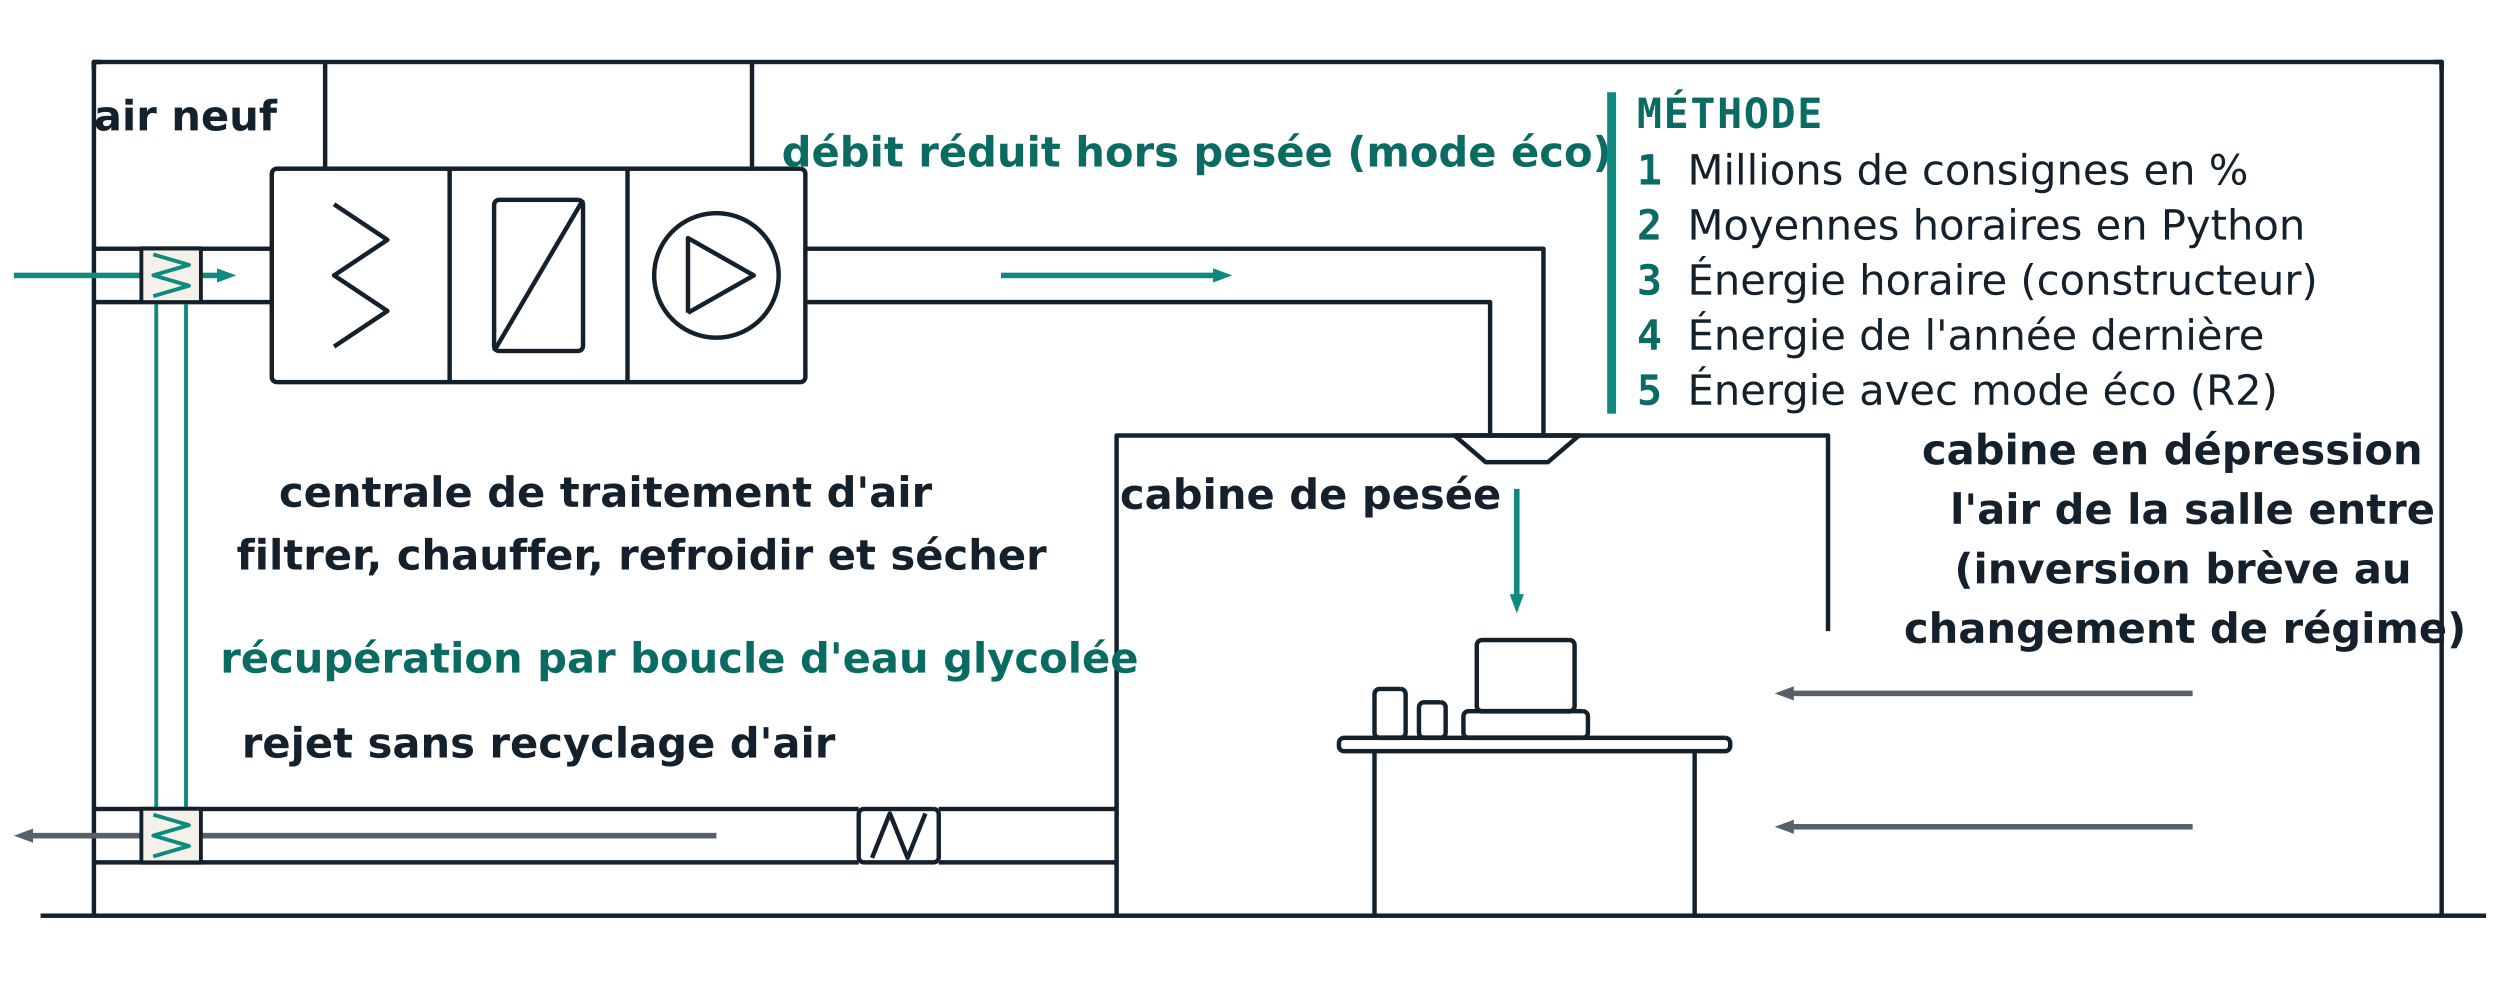
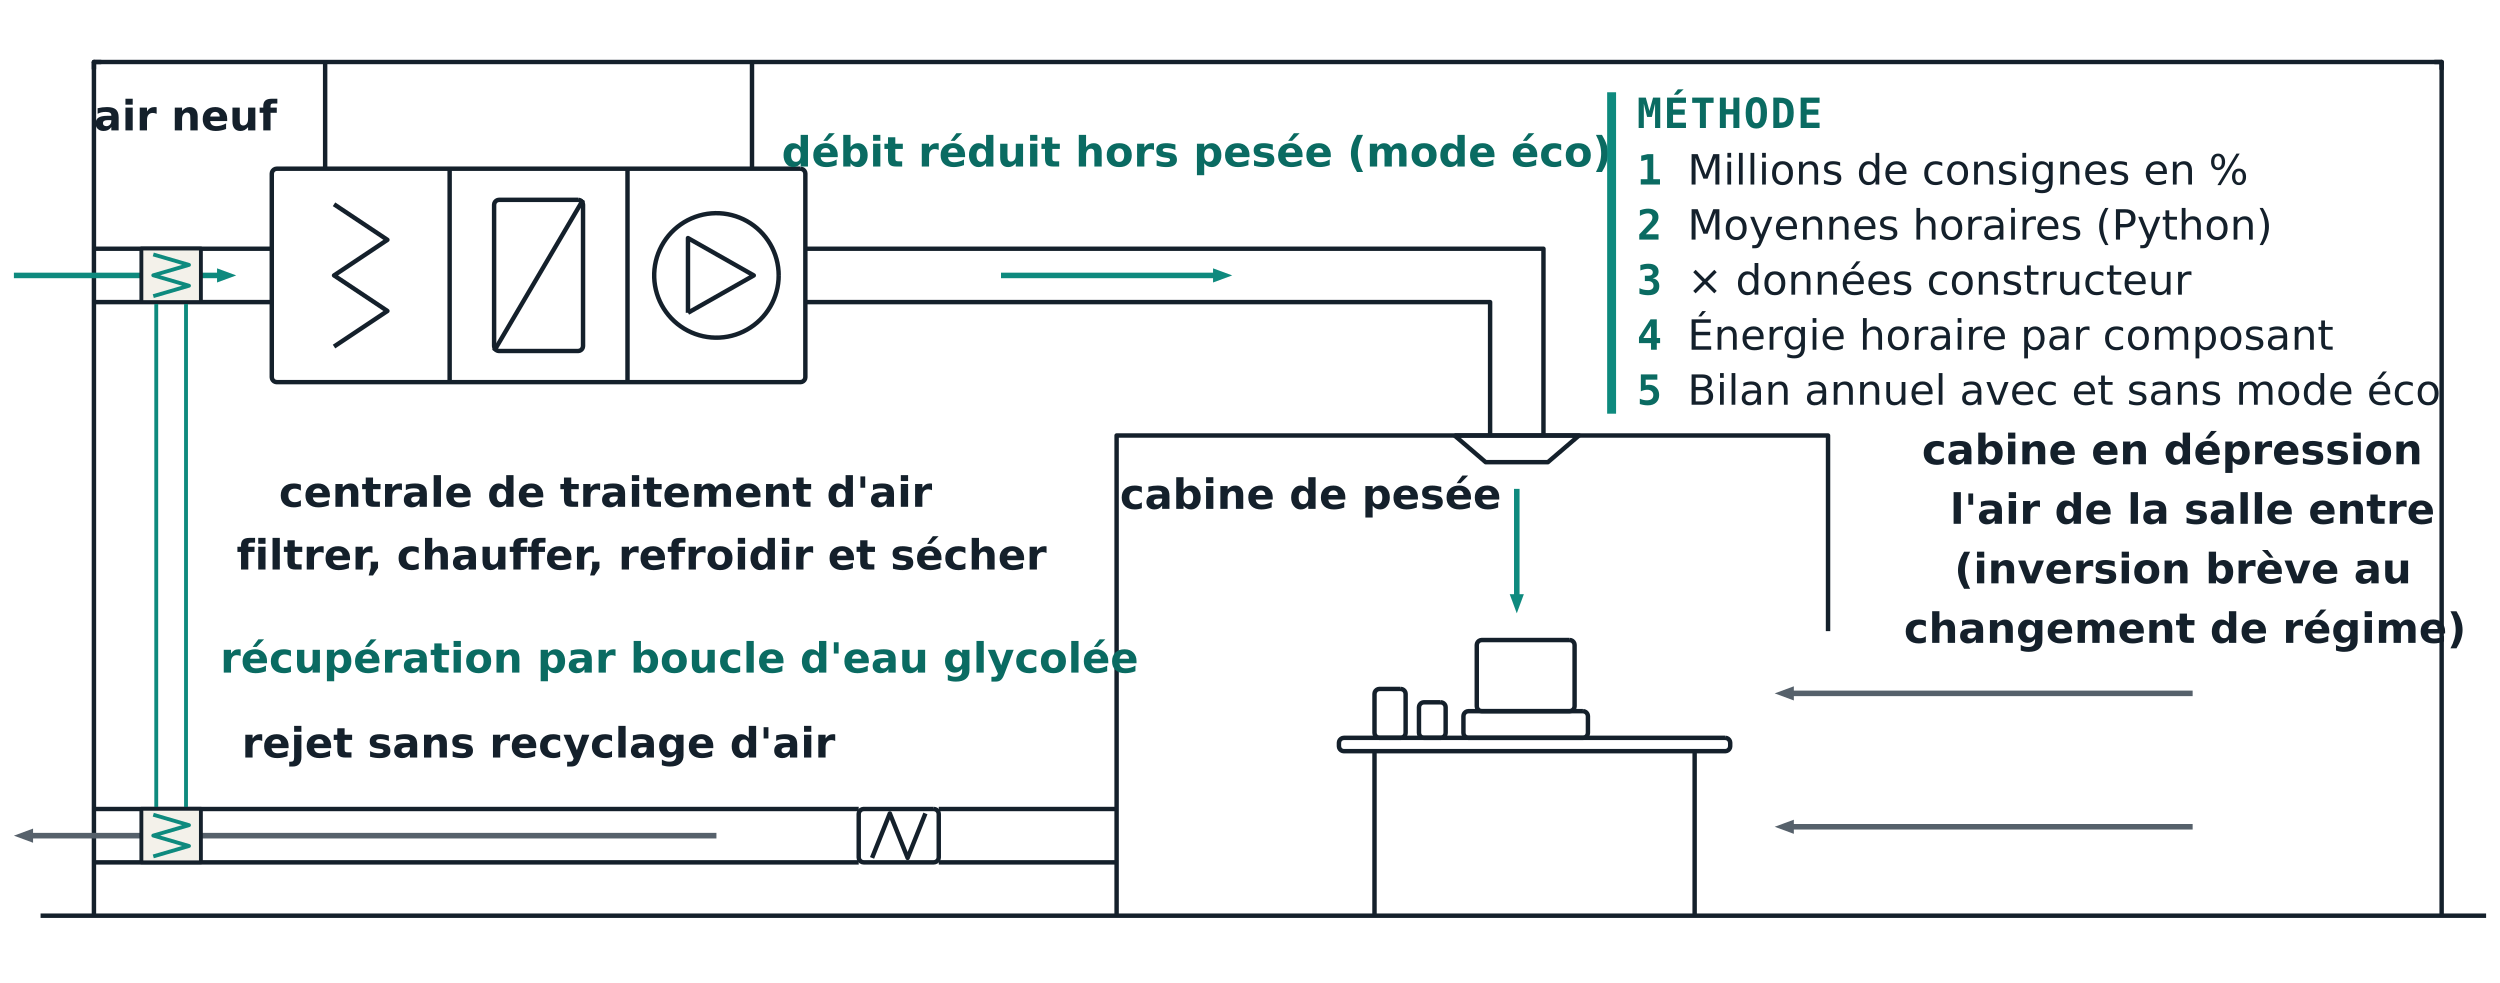
- <svg xmlns="http://www.w3.org/2000/svg" viewBox="0 0 1680 660" class="tf-figure" width="1680" height="660" style="aspect-ratio: 1680 / 660" data-viewbox="0 0 1680 660" data-min-text="28" data-slot="1680x660" preserveAspectRatio="xMinYMin meet" role="img" aria-label="Centrale de traitement d'air suspendue au plafond, alimentée en air neuf, qui souffle par une gaine dans une cabine de pesée ; la cabine est en dépression et l'air de la salle entre par sa façade ouverte ; l'air extrait est filtré et rejeté dehors sous la centrale, sans recyclage d'air, mais avec une récupération de chaleur par boucle d'eau glycolée entre l'entrée d'air neuf et le rejet ; méthode : des millions de consignes en pourcentage, moyennées par heure en Python, combinées aux données constructeur pour l'énergie horaire, puis l'énergie de l'année dernière et l'énergie avec le mode éco">
+ <svg xmlns="http://www.w3.org/2000/svg" viewBox="0 0 1680 660" class="tf-figure" width="1680" height="660" style="aspect-ratio: 1680 / 660" data-viewbox="0 0 1680 660" data-min-text="28" data-slot="1680x660" preserveAspectRatio="xMinYMin meet" role="img" aria-label="Centrale de traitement d'air suspendue au plafond, alimentée en air neuf, qui souffle par une gaine dans une cabine de pesée ; la cabine est en dépression et l'air de la salle entre par sa façade ouverte ; l'air extrait est filtré et rejeté dehors sous la centrale, sans recyclage d'air, mais avec une récupération de chaleur par boucle d'eau glycolée entre l'entrée d'air neuf et le rejet ; méthode : des millions de consignes en pourcentage, moyennées par heure en Python, combinées aux données constructeur pour obtenir l'énergie horaire de chaque composant, puis le bilan annuel avec et sans mode éco">
  <defs>
    <style type="text/css">.tf-figure *{stroke-linejoin: round; stroke-linecap: butt}</style>
  </defs>
  <g id="tf-ahu-booth-figure_1">
    <g id="tf-ahu-booth-patch_1">
      <path d="M 0 660  L 1680 660  L 1680 0  L 0 0  L 0 660  z " style="fill: none; opacity: 0" />
    </g>
    <g id="tf-ahu-booth-axes_1">
      <g id="tf-ahu-booth-tf-line--0" class="tf-line">
        <path d="M 27.264 615.354  L 1670.664 615.354  " clip-path="url(#tf-ahu-booth-pf0071cb59c)" style="fill: none; stroke: var(--ink, #14202B); stroke-width: 2.987" />
      </g>
      <g id="tf-ahu-booth-tf-line--1" class="tf-line">
        <path d="M 63.12 615.354  L 63.12 41.658  " clip-path="url(#tf-ahu-booth-pf0071cb59c)" style="fill: none; stroke: var(--ink, #14202B); stroke-width: 2.987" />
      </g>
      <g id="tf-ahu-booth-tf-line--2" class="tf-line">
        <path d="M 1640.784 615.354  L 1640.784 41.658  " clip-path="url(#tf-ahu-booth-pf0071cb59c)" style="fill: none; stroke: var(--ink, #14202B); stroke-width: 2.987" />
      </g>
      <g id="tf-ahu-booth-tf-line--3" class="tf-line">
        <path d="M 63.12 41.658  L 1640.784 41.658  " clip-path="url(#tf-ahu-booth-pf0071cb59c)" style="fill: none; stroke: var(--ink, #14202B); stroke-width: 2.987" />
      </g>
      <g id="tf-ahu-booth-tf-line--4" class="tf-line">
        <path d="M 218.496 113.37  L 218.496 41.658  " clip-path="url(#tf-ahu-booth-pf0071cb59c)" style="fill: none; stroke: var(--ink, #14202B); stroke-width: 2.987" />
      </g>
      <g id="tf-ahu-booth-tf-line--5" class="tf-line">
        <path d="M 505.344 113.37  L 505.344 41.658  " clip-path="url(#tf-ahu-booth-pf0071cb59c)" style="fill: none; stroke: var(--ink, #14202B); stroke-width: 2.987" />
      </g>
      <g id="tf-ahu-booth-tf-line--6" class="tf-line">
        <path d="M 302.16 256.794  L 302.16 113.37  " clip-path="url(#tf-ahu-booth-pf0071cb59c)" style="fill: none; stroke: var(--ink, #14202B); stroke-width: 2.987" />
      </g>
      <g id="tf-ahu-booth-tf-line--7" class="tf-line">
        <path d="M 421.68 256.794  L 421.68 113.37  " clip-path="url(#tf-ahu-booth-pf0071cb59c)" style="fill: none; stroke: var(--ink, #14202B); stroke-width: 2.987" />
      </g>
      <g id="tf-ahu-booth-tf-polyline--8" class="tf-polyline">
        <path d="M 224.472 232.89  L 260.328 208.986  L 224.472 185.082  L 260.328 161.178  L 224.472 137.274  " clip-path="url(#tf-ahu-booth-pf0071cb59c)" style="fill: none; stroke: var(--ink, #14202B); stroke-width: 2.987" />
      </g>
      <g id="tf-ahu-booth-tf-line--9" class="tf-line">
        <path d="M 332.04 235.878  L 391.8 134.286  " clip-path="url(#tf-ahu-booth-pf0071cb59c)" style="fill: none; stroke: var(--ink, #14202B); stroke-width: 2.987" />
      </g>
      <g id="tf-ahu-booth-tf-line--10" class="tf-line">
        <path d="M 63.12 167.154  L 182.64 167.154  " clip-path="url(#tf-ahu-booth-pf0071cb59c)" style="fill: none; stroke: var(--ink, #14202B); stroke-width: 2.987" />
      </g>
      <g id="tf-ahu-booth-tf-line--11" class="tf-line">
        <path d="M 63.12 203.01  L 182.64 203.01  " clip-path="url(#tf-ahu-booth-pf0071cb59c)" style="fill: none; stroke: var(--ink, #14202B); stroke-width: 2.987" />
      </g>
      <g id="tf-ahu-booth-tf-polyline--12" class="tf-polyline">
        <path d="M 541.2 167.154  L 1037.208 167.154  L 1037.208 292.65  " clip-path="url(#tf-ahu-booth-pf0071cb59c)" style="fill: none; stroke: var(--ink, #14202B); stroke-width: 2.987" />
      </g>
      <g id="tf-ahu-booth-tf-polyline--13" class="tf-polyline">
        <path d="M 541.2 203.01  L 1001.352 203.01  L 1001.352 292.65  " clip-path="url(#tf-ahu-booth-pf0071cb59c)" style="fill: none; stroke: var(--ink, #14202B); stroke-width: 2.987" />
      </g>
      <g id="tf-ahu-booth-tf-polyline--14" class="tf-polyline">
        <path d="M 1228.44 424.122  L 1228.44 292.65  L 750.36 292.65  L 750.36 615.354  " clip-path="url(#tf-ahu-booth-pf0071cb59c)" style="fill: none; stroke: var(--ink, #14202B); stroke-width: 2.987" />
      </g>
      <g id="tf-ahu-booth-tf-line--15" class="tf-line">
        <path d="M 923.664 504.798  L 923.664 615.354  " clip-path="url(#tf-ahu-booth-pf0071cb59c)" style="fill: none; stroke: var(--ink, #14202B); stroke-width: 2.987" />
      </g>
      <g id="tf-ahu-booth-tf-line--16" class="tf-line">
        <path d="M 1138.8 504.798  L 1138.8 615.354  " clip-path="url(#tf-ahu-booth-pf0071cb59c)" style="fill: none; stroke: var(--ink, #14202B); stroke-width: 2.987" />
      </g>
      <g id="tf-ahu-booth-tf-line--17" class="tf-line">
        <path d="M 750.36 543.642  L 630.84 543.642  " clip-path="url(#tf-ahu-booth-pf0071cb59c)" style="fill: none; stroke: var(--ink, #14202B); stroke-width: 2.987" />
      </g>
      <g id="tf-ahu-booth-tf-line--18" class="tf-line">
        <path d="M 750.36 579.498  L 630.84 579.498  " clip-path="url(#tf-ahu-booth-pf0071cb59c)" style="fill: none; stroke: var(--ink, #14202B); stroke-width: 2.987" />
      </g>
      <g id="tf-ahu-booth-tf-polyline--19" class="tf-polyline">
        <path d="M 586.02 576.51  L 597.972 546.63  L 609.924 576.51  L 621.876 546.63  " clip-path="url(#tf-ahu-booth-pf0071cb59c)" style="fill: none; stroke: var(--ink, #14202B); stroke-width: 2.987" />
      </g>
      <g id="tf-ahu-booth-tf-line--20" class="tf-line">
        <path d="M 577.056 543.642  L 63.12 543.642  " clip-path="url(#tf-ahu-booth-pf0071cb59c)" style="fill: none; stroke: var(--ink, #14202B); stroke-width: 2.987" />
      </g>
      <g id="tf-ahu-booth-tf-line--21" class="tf-line">
        <path d="M 577.056 579.498  L 63.12 579.498  " clip-path="url(#tf-ahu-booth-pf0071cb59c)" style="fill: none; stroke: var(--ink, #14202B); stroke-width: 2.987" />
      </g>
      <g id="tf-ahu-booth-tf-line--45" class="tf-line">
        <path d="M 63.12 41.658  L 63.12 46.138  " clip-path="url(#tf-ahu-booth-pf0071cb59c)" style="fill: none; stroke: var(--ink, #14202B); stroke-width: 2.987; stroke-linecap: round" />
      </g>
      <g id="tf-ahu-booth-tf-line--46" class="tf-line">
        <path d="M 1640.784 41.658  L 1640.784 46.138  " clip-path="url(#tf-ahu-booth-pf0071cb59c)" style="fill: none; stroke: var(--ink, #14202B); stroke-width: 2.987; stroke-linecap: round" />
      </g>
      <g id="tf-ahu-booth-tf-line--47" class="tf-line">
        <path d="M 63.12 41.658  L 67.6 41.658  " clip-path="url(#tf-ahu-booth-pf0071cb59c)" style="fill: none; stroke: var(--ink, #14202B); stroke-width: 2.987; stroke-linecap: round" />
      </g>
      <g id="tf-ahu-booth-tf-line--48" class="tf-line">
        <path d="M 1640.784 41.658  L 1636.304 41.658  " clip-path="url(#tf-ahu-booth-pf0071cb59c)" style="fill: none; stroke: var(--ink, #14202B); stroke-width: 2.987; stroke-linecap: round" />
      </g>
      <g id="tf-ahu-booth-tf-box--22" class="tf-box">
        <path d="M 537.84 113.37  L 538.878 113.534  L 539.815 114.012  L 540.558 114.755  L 541.036 115.692  L 541.2 116.73  L 541.2 253.434  L 541.036 254.472  L 540.558 255.409  L 539.815 256.152  L 538.878 256.63  L 537.84 256.794  L 186 256.794  L 184.962 256.63  L 184.025 256.152  L 183.282 255.409  L 182.804 254.472  L 182.64 253.434  L 182.64 116.73  L 182.804 115.692  L 183.282 114.755  L 184.025 114.012  L 184.962 113.534  L 186 113.37  L 537.84 113.37  " clip-path="url(#tf-ahu-booth-pf0071cb59c)" style="fill: none; stroke: var(--ink, #14202B); stroke-width: 2.987" />
      </g>
      <g id="tf-ahu-booth-tf-box--23" class="tf-box">
        <path d="M 388.44 134.286  L 389.478 134.45  L 390.415 134.928  L 391.158 135.671  L 391.636 136.608  L 391.8 137.646  L 391.8 232.518  L 391.636 233.556  L 391.158 234.493  L 390.415 235.236  L 389.478 235.714  L 388.44 235.878  L 335.4 235.878  L 334.362 235.714  L 333.425 235.236  L 332.682 234.493  L 332.204 233.556  L 332.04 232.518  L 332.04 137.646  L 332.204 136.608  L 332.682 135.671  L 333.425 134.928  L 334.362 134.45  L 335.4 134.286  L 388.44 134.286  " clip-path="url(#tf-ahu-booth-pf0071cb59c)" style="fill: none; stroke: var(--ink, #14202B); stroke-width: 2.987" />
      </g>
      <g id="tf-ahu-booth-tf-circle--24" class="tf-circle">
        <path d="M 523.272 185.082  L 523.181 182.317  L 522.907 179.565  L 522.451 176.836  L 521.817 174.144  L 521.005 171.499  L 520.021 168.914  L 518.868 166.399  L 517.552 163.967  L 516.077 161.626  L 514.451 159.388  L 512.681 157.263  L 510.774 155.259  L 508.739 153.385  L 506.584 151.65  L 504.32 150.062  L 501.955 148.626  L 499.501 147.35  L 496.968 146.239  L 494.367 145.297  L 491.709 144.53  L 489.007 143.94  L 486.271 143.53  L 483.514 143.301  L 480.748 143.256  L 477.986 143.393  L 475.238 143.712  L 472.517 144.213  L 469.836 144.892  L 467.205 145.747  L 464.636 146.773  L 462.141 147.968  L 459.73 149.324  L 457.415 150.837  L 455.204 152.5  L 453.108 154.305  L 451.136 156.245  L 449.296 158.311  L 447.597 160.494  L 446.046 162.784  L 444.65 165.172  L 443.414 167.647  L 442.345 170.198  L 441.447 172.815  L 440.724 175.485  L 440.179 178.197  L 439.814 180.939  L 439.631 183.699  L 439.631 186.465  L 439.814 189.225  L 440.179 191.967  L 440.724 194.679  L 441.447 197.349  L 442.345 199.966  L 443.414 202.517  L 444.65 204.992  L 446.046 207.38  L 447.597 209.67  L 449.296 211.853  L 451.136 213.919  L 453.108 215.859  L 455.204 217.664  L 457.415 219.327  L 459.73 220.84  L 462.141 222.196  L 464.636 223.391  L 467.205 224.417  L 469.836 225.272  L 472.517 225.951  L 475.238 226.452  L 477.986 226.771  L 480.748 226.908  L 483.514 226.863  L 486.271 226.634  L 489.007 226.224  L 491.709 225.634  L 494.367 224.867  L 496.968 223.925  L 499.501 222.814  L 501.955 221.538  L 504.32 220.102  L 506.584 218.514  L 508.739 216.779  L 510.774 214.905  L 512.681 212.901  L 514.451 210.776  L 516.077 208.538  L 517.552 206.197  L 518.868 203.765  L 520.021 201.25  L 521.005 198.665  L 521.817 196.02  L 522.451 193.328  L 522.907 190.599  L 523.181 187.847  L 523.272 185.082  " clip-path="url(#tf-ahu-booth-pf0071cb59c)" style="fill: none; stroke: var(--ink, #14202B); stroke-width: 2.987" />
      </g>
      <g id="tf-ahu-booth-tf-polygon--25" class="tf-polygon">
        <path d="M 462.317 210.181  L 462.317 159.983  L 506.539 185.082  L 462.317 210.181  " clip-path="url(#tf-ahu-booth-pf0071cb59c)" style="fill: none; stroke: var(--ink, #14202B); stroke-width: 2.987" />
      </g>
      <g id="tf-ahu-booth-tf-polygon--26" class="tf-polygon">
        <path d="M 977.448 292.65  L 1061.112 292.65  L 1040.196 310.578  L 998.364 310.578  L 977.448 292.65  " clip-path="url(#tf-ahu-booth-pf0071cb59c)" style="fill: none; stroke: var(--ink, #14202B); stroke-width: 2.987" />
      </g>
      <g id="tf-ahu-booth-tf-box--27" class="tf-box">
        <path d="M 1159.344 495.834  L 1160.382 495.998  L 1161.319 496.476  L 1162.062 497.219  L 1162.54 498.156  L 1162.704 499.194  L 1162.704 501.438  L 1162.54 502.476  L 1162.062 503.413  L 1161.319 504.156  L 1160.382 504.634  L 1159.344 504.798  L 903.12 504.798  L 902.082 504.634  L 901.145 504.156  L 900.402 503.413  L 899.924 502.476  L 899.76 501.438  L 899.76 499.194  L 899.924 498.156  L 900.402 497.219  L 901.145 496.476  L 902.082 495.998  L 903.12 495.834  L 1159.344 495.834  " clip-path="url(#tf-ahu-booth-pf0071cb59c)" style="fill: none; stroke: var(--ink, #14202B); stroke-width: 2.987" />
      </g>
      <g id="tf-ahu-booth-tf-box--28" class="tf-box">
        <path d="M 1063.728 477.906  L 1064.766 478.07  L 1065.703 478.548  L 1066.446 479.291  L 1066.924 480.228  L 1067.088 481.266  L 1067.088 492.474  L 1066.924 493.512  L 1066.446 494.449  L 1065.703 495.192  L 1064.766 495.67  L 1063.728 495.834  L 986.784 495.834  L 985.746 495.67  L 984.809 495.192  L 984.066 494.449  L 983.588 493.512  L 983.424 492.474  L 983.424 481.266  L 983.588 480.228  L 984.066 479.291  L 984.809 478.548  L 985.746 478.07  L 986.784 477.906  L 1063.728 477.906  " clip-path="url(#tf-ahu-booth-pf0071cb59c)" style="fill: none; stroke: var(--ink, #14202B); stroke-width: 2.987" />
      </g>
      <g id="tf-ahu-booth-tf-box--29" class="tf-box">
        <path d="M 1054.764 430.098  L 1055.802 430.262  L 1056.739 430.74  L 1057.482 431.483  L 1057.96 432.42  L 1058.124 433.458  L 1058.124 474.546  L 1057.96 475.584  L 1057.482 476.521  L 1056.739 477.264  L 1055.802 477.742  L 1054.764 477.906  L 995.748 477.906  L 994.71 477.742  L 993.773 477.264  L 993.03 476.521  L 992.552 475.584  L 992.388 474.546  L 992.388 433.458  L 992.552 432.42  L 993.03 431.483  L 993.773 430.74  L 994.71 430.262  L 995.748 430.098  L 1054.764 430.098  " clip-path="url(#tf-ahu-booth-pf0071cb59c)" style="fill: none; stroke: var(--ink, #14202B); stroke-width: 2.987" />
      </g>
      <g id="tf-ahu-booth-tf-box--30" class="tf-box">
        <path d="M 941.22 462.966  L 942.258 463.13  L 943.195 463.608  L 943.938 464.351  L 944.416 465.288  L 944.58 466.326  L 944.58 492.474  L 944.416 493.512  L 943.938 494.449  L 943.195 495.192  L 942.258 495.67  L 941.22 495.834  L 927.024 495.834  L 925.986 495.67  L 925.049 495.192  L 924.306 494.449  L 923.828 493.512  L 923.664 492.474  L 923.664 466.326  L 923.828 465.288  L 924.306 464.351  L 925.049 463.608  L 925.986 463.13  L 927.024 462.966  L 941.22 462.966  " clip-path="url(#tf-ahu-booth-pf0071cb59c)" style="fill: none; stroke: var(--ink, #14202B); stroke-width: 2.987" />
      </g>
      <g id="tf-ahu-booth-tf-box--31" class="tf-box">
        <path d="M 968.112 471.93  L 969.15 472.094  L 970.087 472.572  L 970.83 473.315  L 971.308 474.252  L 971.472 475.29  L 971.472 492.474  L 971.308 493.512  L 970.83 494.449  L 970.087 495.192  L 969.15 495.67  L 968.112 495.834  L 956.904 495.834  L 955.866 495.67  L 954.929 495.192  L 954.186 494.449  L 953.708 493.512  L 953.544 492.474  L 953.544 475.29  L 953.708 474.252  L 954.186 473.315  L 954.929 472.572  L 955.866 472.094  L 956.904 471.93  L 968.112 471.93  " clip-path="url(#tf-ahu-booth-pf0071cb59c)" style="fill: none; stroke: var(--ink, #14202B); stroke-width: 2.987" />
      </g>
      <g id="tf-ahu-booth-tf-box--32" class="tf-box">
        <path d="M 627.48 543.642  L 628.518 543.806  L 629.455 544.284  L 630.198 545.027  L 630.676 545.964  L 630.84 547.002  L 630.84 576.138  L 630.676 577.176  L 630.198 578.113  L 629.455 578.856  L 628.518 579.334  L 627.48 579.498  L 580.416 579.498  L 579.378 579.334  L 578.441 578.856  L 577.698 578.113  L 577.22 577.176  L 577.056 576.138  L 577.056 547.002  L 577.22 545.964  L 577.698 545.027  L 578.441 544.284  L 579.378 543.806  L 580.416 543.642  L 627.48 543.642  " clip-path="url(#tf-ahu-booth-pf0071cb59c)" style="fill: none; stroke: var(--ink, #14202B); stroke-width: 2.987" />
      </g>
      <g id="tf-ahu-booth-tf-arrow--33" class="tf-arrow">
        <path d="M 9.336 185.082  L 147.144 185.082  " clip-path="url(#tf-ahu-booth-pf0071cb59c)" style="fill: none; stroke: var(--accent, #0E8A7E); stroke-width: 3.733" />
      </g>
      <g id="tf-ahu-booth-tf-arrow--34" class="tf-arrow">
        <path d="M 672.672 185.082  L 816.456 185.082  " clip-path="url(#tf-ahu-booth-pf0071cb59c)" style="fill: none; stroke: var(--accent, #0E8A7E); stroke-width: 3.733" />
      </g>
      <g id="tf-ahu-booth-tf-arrow--35" class="tf-arrow">
        <path d="M 1019.28 328.506  L 1019.28 400.578  " clip-path="url(#tf-ahu-booth-pf0071cb59c)" style="fill: none; stroke: var(--accent, #0E8A7E); stroke-width: 3.733" />
      </g>
      <g id="tf-ahu-booth-tf-arrow--36" class="tf-arrow">
        <path d="M 1473.456 555.594  L 1204.176 555.594  " clip-path="url(#tf-ahu-booth-pf0071cb59c)" style="fill: none; stroke: var(--muted, #56616B); stroke-width: 3.733" />
      </g>
      <g id="tf-ahu-booth-tf-arrow--37" class="tf-arrow">
        <path d="M 1473.456 465.954  L 1204.176 465.954  " clip-path="url(#tf-ahu-booth-pf0071cb59c)" style="fill: none; stroke: var(--muted, #56616B); stroke-width: 3.733" />
      </g>
      <g id="tf-ahu-booth-tf-arrow--38" class="tf-arrow">
        <path d="M 481.44 561.57  L 20.928 561.57  " clip-path="url(#tf-ahu-booth-pf0071cb59c)" style="fill: none; stroke: var(--muted, #56616B); stroke-width: 3.733" />
      </g>
      <g id="tf-ahu-booth-tf-arrow--39" class="tf-arrow">
        <path d="M 158.736 185.082  L 145.856 180.322  L 145.856 189.842  z " clip-path="url(#tf-ahu-booth-pf0071cb59c)" style="fill: var(--accent, #0E8A7E)" />
      </g>
      <g id="tf-ahu-booth-tf-arrow--40" class="tf-arrow">
        <path d="M 828.048 185.082  L 815.168 180.322  L 815.168 189.842  z " clip-path="url(#tf-ahu-booth-pf0071cb59c)" style="fill: var(--accent, #0E8A7E)" />
      </g>
      <g id="tf-ahu-booth-tf-arrow--41" class="tf-arrow">
        <path d="M 1019.28 412.17  L 1024.04 399.29  L 1014.52 399.29  z " clip-path="url(#tf-ahu-booth-pf0071cb59c)" style="fill: var(--accent, #0E8A7E)" />
      </g>
      <g id="tf-ahu-booth-tf-arrow--42" class="tf-arrow">
        <path d="M 1192.584 555.594  L 1205.464 560.354  L 1205.464 550.834  z " clip-path="url(#tf-ahu-booth-pf0071cb59c)" style="fill: var(--muted, #56616B)" />
      </g>
      <g id="tf-ahu-booth-tf-arrow--43" class="tf-arrow">
        <path d="M 1192.584 465.954  L 1205.464 470.714  L 1205.464 461.194  z " clip-path="url(#tf-ahu-booth-pf0071cb59c)" style="fill: var(--muted, #56616B)" />
      </g>
      <g id="tf-ahu-booth-tf-arrow--44" class="tf-arrow">
        <path d="M 9.336 561.57  L 22.216 566.33  L 22.216 556.81  z " clip-path="url(#tf-ahu-booth-pf0071cb59c)" style="fill: var(--muted, #56616B)" />
      </g>
      <g id="tf-ahu-booth-tf-label--49" class="tf-label tf-ink">
        <text style="font-weight: 600; font-size: 28px; font-family: 'Instrument Sans', 'DejaVu Sans'; text-anchor: middle; fill: var(--ink, #14202B)" x="124.588" y="87.636" transform="rotate(-0 124.5876 87.63556)">air neuf</text>
      </g>
      <g id="tf-ahu-booth-tf-label--50" class="tf-label tf-ink">
        <text style="font-weight: 600; font-size: 28px; font-family: 'Instrument Sans', 'DejaVu Sans'; fill: var(--ink, #14202B)" transform="translate(187.4591 340.566)">centrale de traitement d'air</text>
        <text style="font-weight: 600; font-size: 28px; font-family: 'Instrument Sans', 'DejaVu Sans'; fill: var(--ink, #14202B)" transform="translate(159.0019 382.734)">filtrer, chauffer, refroidir et sécher</text>
      </g>
      <g id="tf-ahu-booth-tf-label--51" class="tf-label tf-ink">
        <text style="font-weight: 600; font-size: 28px; font-family: 'Instrument Sans', 'DejaVu Sans'; text-anchor: middle; fill: var(--accent-text, #0A6B62)" x="804.144" y="111.896" transform="rotate(-0 804.144 111.896)">débit réduit hors pesée (mode éco)</text>
      </g>
      <g id="tf-ahu-booth-tf-label--52" class="tf-label tf-ink">
        <text style="font-weight: 600; font-size: 28px; font-family: 'Instrument Sans', 'DejaVu Sans'; text-anchor: middle; fill: var(--ink, #14202B)" x="880.717" y="341.972" transform="rotate(-0 880.7171 341.972)">cabine de pesée</text>
      </g>
      <g id="tf-ahu-booth-tf-label--53" class="tf-label tf-ink">
        <text style="font-weight: 600; font-size: 28px; font-family: 'Instrument Sans', 'DejaVu Sans'; fill: var(--ink, #14202B)" transform="translate(1291.527 312)">cabine en dépression</text>
        <text style="font-weight: 600; font-size: 28px; font-family: 'Instrument Sans', 'DejaVu Sans'; fill: var(--ink, #14202B)" transform="translate(1310.46 352)">l'air de la salle entre</text>
        <text style="font-weight: 600; font-size: 28px; font-family: 'Instrument Sans', 'DejaVu Sans'; fill: var(--ink, #14202B)" transform="translate(1313.368 392)">(inversion brève au</text>
        <text style="font-weight: 600; font-size: 28px; font-family: 'Instrument Sans', 'DejaVu Sans'; fill: var(--ink, #14202B)" transform="translate(1279.45 432)">changement de régime)</text>
      </g>
      <g id="tf-ahu-booth-tf-label--54" class="tf-label tf-ink">
        <text style="font-weight: 600; font-size: 28px; font-family: 'Instrument Sans', 'DejaVu Sans'; text-anchor: middle; fill: var(--ink, #14202B)" x="361.92" y="509.062" transform="rotate(-0 361.92 509.0616)">rejet sans recyclage d'air</text>
      </g>
    </g>
  </g>
  <g id="tf-ahu-recovery" class="tf-annotation">
    <path d="M 105 203 L 105 543" style="fill: none; stroke: var(--accent, #0E8A7E); stroke-width: 2.6" />
    <path d="M 125 203 L 125 543" style="fill: none; stroke: var(--accent, #0E8A7E); stroke-width: 2.6" />
    <rect x="95" y="167" width="40" height="36" style="fill: var(--background, #F3F1EA); stroke: var(--ink, #14202B); stroke-width: 2.6" />
    <path d="M 103 171 L 127 178 L 103 185 L 127 192 L 103 199" style="fill: none; stroke: var(--accent, #0E8A7E); stroke-width: 2.6" />
    <rect x="95" y="543.5" width="40" height="36" style="fill: var(--background, #F3F1EA); stroke: var(--ink, #14202B); stroke-width: 2.6" />
    <path d="M 103 547.5 L 127 554.5 L 103 561.5 L 127 568.5 L 103 575.5" style="fill: none; stroke: var(--accent, #0E8A7E); stroke-width: 2.6" />
    <text style="font-weight: 600; font-size: 28px; font-family: 'Instrument Sans', 'DejaVu Sans'; fill: var(--accent-text, #0A6B62)" x="148" y="452">récupération par boucle d'eau glycolée</text>
  </g>
  <g id="tf-ahu-method" class="tf-annotation">
    <rect x="1080" y="62" width="6" height="216" style="fill: var(--accent, #0E8A7E)" />
    <text style="font-weight: 700; font-size: 28px; font-family: 'JetBrains Mono', monospace; letter-spacing: 1.1px; fill: var(--accent-text, #0A6B62)" x="1100" y="86">MÉTHODE</text>
    <text style="font-weight: 700; font-size: 28px; font-family: 'JetBrains Mono', monospace; fill: var(--accent-text, #0A6B62)" x="1100" y="124">1</text>
    <text style="font-weight: 500; font-size: 28px; font-family: 'Instrument Sans', 'DejaVu Sans'; fill: var(--ink, #14202B)" x="1134" y="124">Millions de consignes en %</text>
    <text style="font-weight: 700; font-size: 28px; font-family: 'JetBrains Mono', monospace; fill: var(--accent-text, #0A6B62)" x="1100" y="161">2</text>
-     <text style="font-weight: 500; font-size: 28px; font-family: 'Instrument Sans', 'DejaVu Sans'; fill: var(--ink, #14202B)" x="1134" y="161">Moyennes horaires en Python</text>
+     <text style="font-weight: 500; font-size: 28px; font-family: 'Instrument Sans', 'DejaVu Sans'; fill: var(--ink, #14202B)" x="1134" y="161">Moyennes horaires (Python)</text>
    <text style="font-weight: 700; font-size: 28px; font-family: 'JetBrains Mono', monospace; fill: var(--accent-text, #0A6B62)" x="1100" y="198">3</text>
-     <text style="font-weight: 500; font-size: 28px; font-family: 'Instrument Sans', 'DejaVu Sans'; fill: var(--ink, #14202B)" x="1134" y="198">Énergie horaire (constructeur)</text>
+     <text style="font-weight: 500; font-size: 28px; font-family: 'Instrument Sans', 'DejaVu Sans'; fill: var(--ink, #14202B)" x="1134" y="198">× données constructeur</text>
    <text style="font-weight: 700; font-size: 28px; font-family: 'JetBrains Mono', monospace; fill: var(--accent-text, #0A6B62)" x="1100" y="235">4</text>
-     <text style="font-weight: 500; font-size: 28px; font-family: 'Instrument Sans', 'DejaVu Sans'; fill: var(--ink, #14202B)" x="1134" y="235">Énergie de l'année dernière</text>
+     <text style="font-weight: 500; font-size: 28px; font-family: 'Instrument Sans', 'DejaVu Sans'; fill: var(--ink, #14202B)" x="1134" y="235">Énergie horaire par composant</text>
    <text style="font-weight: 700; font-size: 28px; font-family: 'JetBrains Mono', monospace; fill: var(--accent-text, #0A6B62)" x="1100" y="272">5</text>
-     <text style="font-weight: 500; font-size: 28px; font-family: 'Instrument Sans', 'DejaVu Sans'; fill: var(--ink, #14202B)" x="1134" y="272">Énergie avec mode éco (R2)</text>
+     <text style="font-weight: 500; font-size: 28px; font-family: 'Instrument Sans', 'DejaVu Sans'; fill: var(--ink, #14202B)" x="1134" y="272">Bilan annuel avec et sans mode éco</text>
  </g>
  <defs>
    <clipPath id="tf-ahu-booth-pf0071cb59c">
      <rect x="0" y="0" width="1680" height="660" />
    </clipPath>
  </defs>
</svg>
